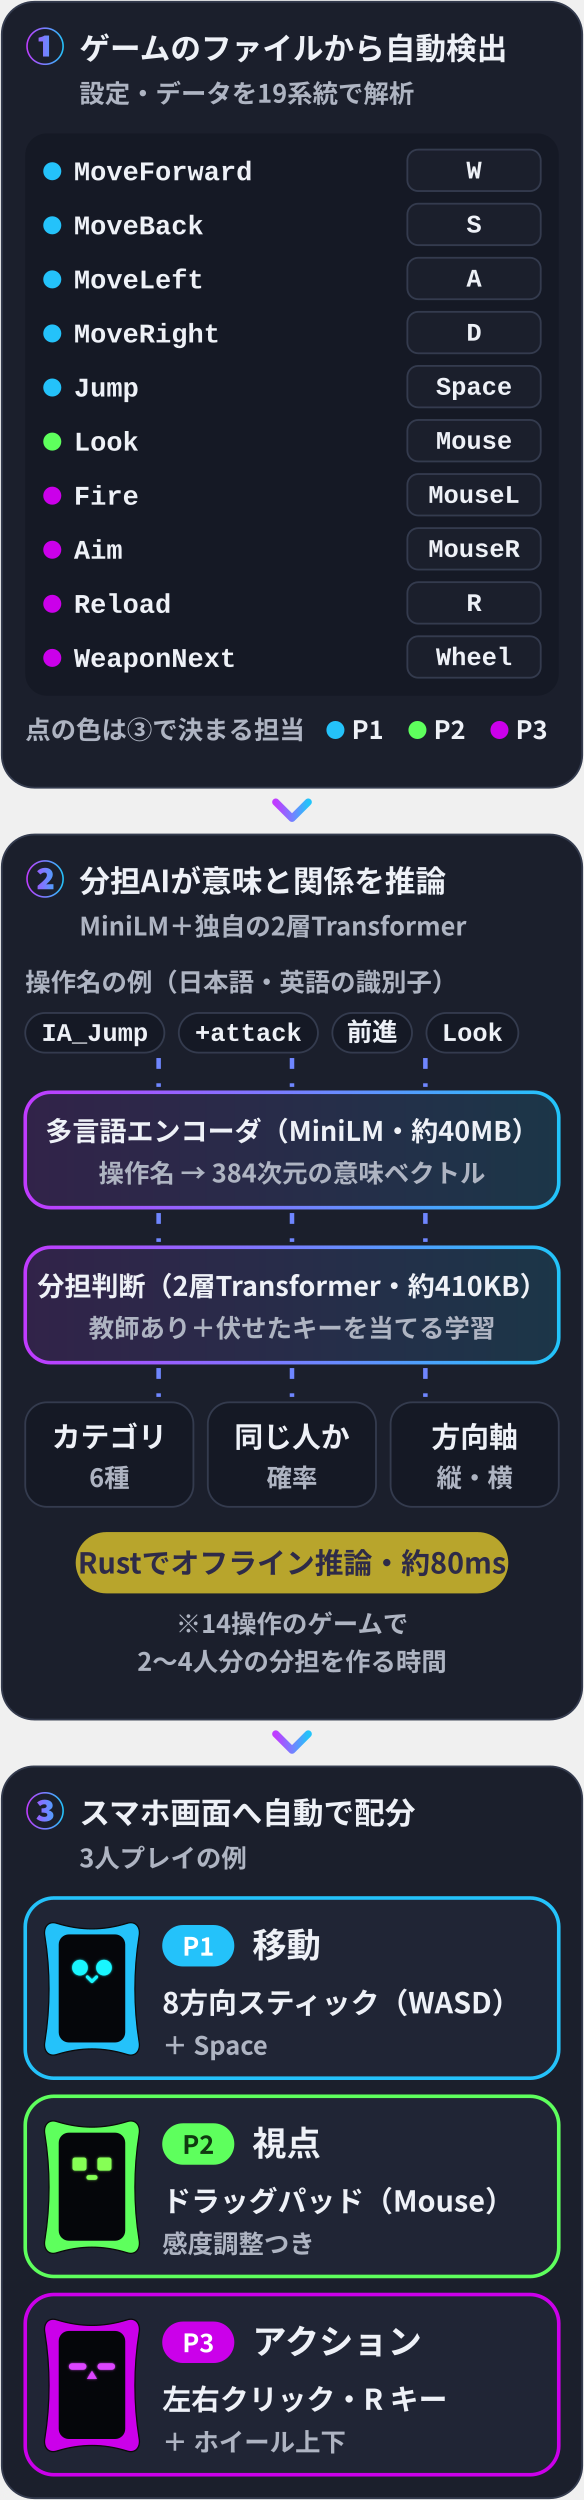
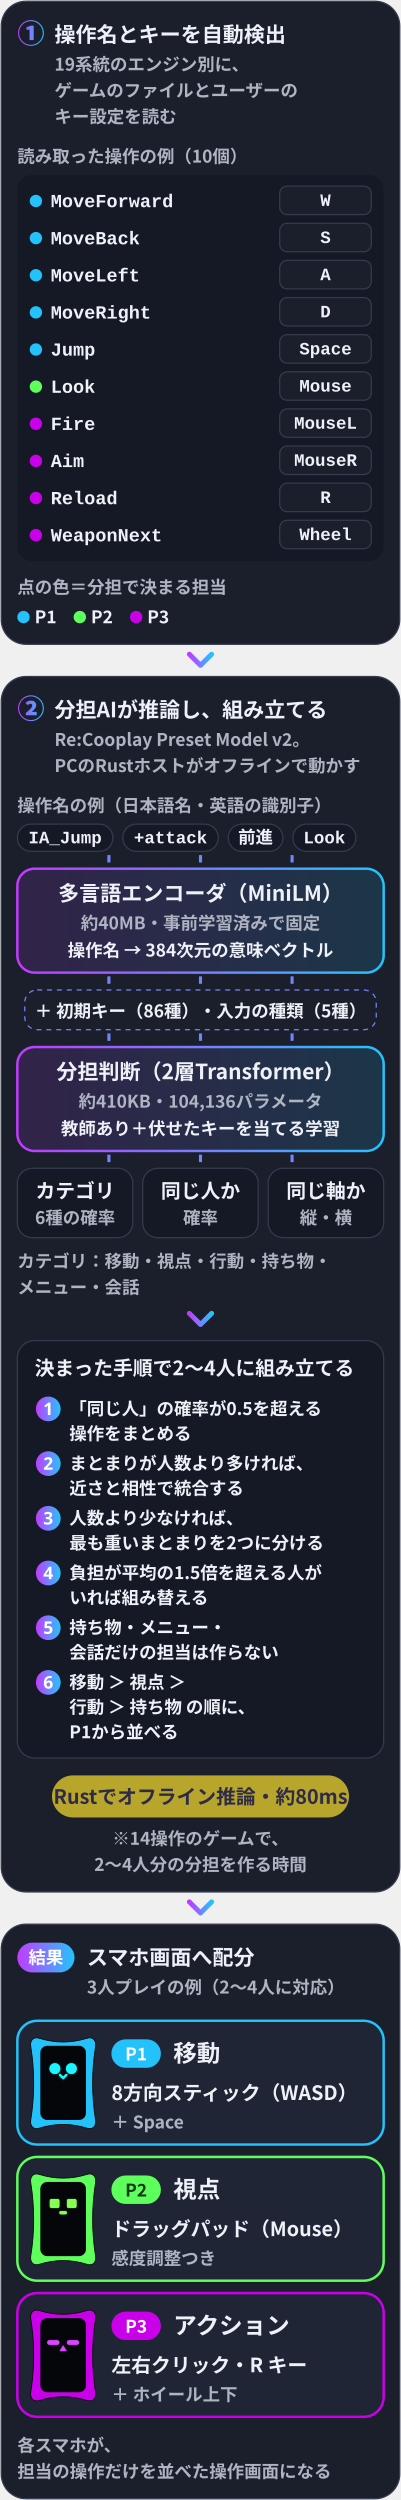
- <svg xmlns="http://www.w3.org/2000/svg" viewBox="0 0 324 1387" width="324" height="1387" role="img">
+ <svg xmlns="http://www.w3.org/2000/svg" viewBox="0 0 324 2020" width="324" height="2020" role="img">
  <defs>
    <filter id="glow" x="-30%" y="-30%" width="160%" height="160%">
      <feGaussianBlur stdDeviation="1.6" />
    </filter>
    <linearGradient id="brand" x1="0" y1="0" x2="1" y2="0">
      <stop offset="0" stop-color="#C03BFF" />
      <stop offset=".55" stop-color="#6F86FF" />
      <stop offset="1" stop-color="#22C4FA" />
    </linearGradient>
    <linearGradient id="bg" x1="0" y1="0" x2="1" y2="1">
      <stop offset="0" stop-color="#141827" />
      <stop offset="1" stop-color="#231B35" />
    </linearGradient>
    <style>
.jp{font-family:'Hiragino Sans','Hiragino Kaku Gothic ProN','Yu Gothic UI','Yu Gothic','Meiryo','Noto Sans JP','Noto Sans CJK JP',sans-serif}
.disp{font-family:Impact,Haettenschweiler,'Anton','Arial Narrow Bold','Arial Black',sans-serif}
.gh{font-family:-apple-system,BlinkMacSystemFont,'Segoe UI','Noto Sans',Helvetica,Arial,sans-serif}
.rnd{font-family:RcRounded,'Hiragino Maru Gothic ProN','Yu Gothic UI','Noto Sans JP',sans-serif}
.hand{font-family:RcHand,'Hiragino Maru Gothic ProN','Yu Gothic UI','Noto Sans JP',sans-serif}
.mono{font-family:ui-monospace,SFMono-Regular,'Cascadia Mono',Consolas,'Liberation Mono',monospace}

@keyframes bob{0%,100%{transform:translateY(0)}50%{transform:translateY(-5px)}}
@keyframes blink{0%,90%,100%{transform:scaleY(1)}94%{transform:scaleY(.12)}}
@keyframes flow{to{stroke-dashoffset:-28}}
@keyframes pulse{0%,100%{opacity:.55}50%{opacity:1}}
.bob{animation:bob 2.6s ease-in-out infinite}
.eyes{transform-box:fill-box;transform-origin:center;animation:blink 4.8s infinite}
.flow{stroke-dasharray:6 8;animation:flow 1.1s linear infinite}
.pulse{animation:pulse 2.4s ease-in-out infinite}
@media (prefers-reduced-motion:reduce){.bob,.eyes,.flow,.pulse{animation:none}}
</style>
  </defs>
-   <rect x="1" y="1" width="322" height="436" rx="18" fill="#1B1F2C" stroke="#343B4E" />
-   <path d="M25 36.09Q22.85 36.09 20.95 35.28Q19.06 34.47 17.62 33.03Q16.18 31.58 15.36 29.69Q14.55 27.79 14.55 25.64Q14.55 23.49 15.36 21.59Q16.17 19.7 17.61 18.26Q19.06 16.82 20.95 16Q22.85 15.19 25 15.19Q27.15 15.19 29.05 16Q30.94 16.81 32.38 18.25Q33.82 19.7 34.64 21.59Q35.45 23.49 35.45 25.64Q35.45 27.82 34.64 29.71Q33.82 31.6 32.37 33.04Q30.92 34.48 29.04 35.29Q27.15 36.09 25 36.09ZM25 35.21Q26.99 35.21 28.72 34.46Q30.46 33.71 31.77 32.41Q33.07 31.1 33.82 29.36Q34.57 27.63 34.57 25.64Q34.57 23.65 33.82 21.92Q33.07 20.18 31.77 18.88Q30.46 17.57 28.72 16.82Q26.99 16.07 25 16.07Q22.99 16.07 21.26 16.82Q19.53 17.57 18.22 18.89Q16.91 20.21 16.17 21.94Q15.43 23.67 15.43 25.64Q15.43 27.62 16.18 29.36Q16.93 31.1 18.23 32.41Q19.54 33.71 21.28 34.46Q23.01 35.21 25 35.21ZM23.86 31.36V23H21.41V20.91Q22.47 20.69 23.24 20.41Q24.01 20.14 24.71 19.72H27.22V31.36Z" fill="url(#brand)" />
-   <text x="44" y="33" class="jp" font-size="17" font-weight="900" fill="#EEF1F7" text-anchor="start">ゲームのファイルから自動検出</text>
-   <text x="44" y="57" class="jp" font-size="14.1" font-weight="700" fill="#AEB4C2" text-anchor="start">設定・データを19系統で解析</text>
-   <rect x="14" y="74" width="296" height="312" rx="12" fill="#151925" />
-   <circle cx="29.0" cy="95" r="5" fill="#24C2FA" />
-   <text x="41.0" y="100" class="mono" font-size="15" font-weight="600" fill="#EEF1F7" text-anchor="start">MoveForward</text>
-   <rect x="226.0" y="83" width="74" height="23" rx="6" fill="#1B1F2C" stroke="#343B4E" />
-   <text x="263.0" y="99" class="mono" font-size="14.1" font-weight="700" fill="#EEF1F7" text-anchor="middle">W</text>
-   <circle cx="29.0" cy="125" r="5" fill="#24C2FA" />
-   <text x="41.0" y="130" class="mono" font-size="15" font-weight="600" fill="#EEF1F7" text-anchor="start">MoveBack</text>
-   <rect x="226.0" y="113" width="74" height="23" rx="6" fill="#1B1F2C" stroke="#343B4E" />
-   <text x="263.0" y="129" class="mono" font-size="14.1" font-weight="700" fill="#EEF1F7" text-anchor="middle">S</text>
-   <circle cx="29.0" cy="155" r="5" fill="#24C2FA" />
-   <text x="41.0" y="160" class="mono" font-size="15" font-weight="600" fill="#EEF1F7" text-anchor="start">MoveLeft</text>
-   <rect x="226.0" y="143" width="74" height="23" rx="6" fill="#1B1F2C" stroke="#343B4E" />
-   <text x="263.0" y="159" class="mono" font-size="14.1" font-weight="700" fill="#EEF1F7" text-anchor="middle">A</text>
-   <circle cx="29.0" cy="185" r="5" fill="#24C2FA" />
-   <text x="41.0" y="190" class="mono" font-size="15" font-weight="600" fill="#EEF1F7" text-anchor="start">MoveRight</text>
-   <rect x="226.0" y="173" width="74" height="23" rx="6" fill="#1B1F2C" stroke="#343B4E" />
-   <text x="263.0" y="189" class="mono" font-size="14.1" font-weight="700" fill="#EEF1F7" text-anchor="middle">D</text>
-   <circle cx="29.0" cy="215" r="5" fill="#24C2FA" />
-   <text x="41.0" y="220" class="mono" font-size="15" font-weight="600" fill="#EEF1F7" text-anchor="start">Jump</text>
-   <rect x="226.0" y="203" width="74" height="23" rx="6" fill="#1B1F2C" stroke="#343B4E" />
-   <text x="263.0" y="219" class="mono" font-size="14.1" font-weight="700" fill="#EEF1F7" text-anchor="middle">Space</text>
-   <circle cx="29.0" cy="245" r="5" fill="#5EFF5D" />
-   <text x="41.0" y="250" class="mono" font-size="15" font-weight="600" fill="#EEF1F7" text-anchor="start">Look</text>
-   <rect x="226.0" y="233" width="74" height="23" rx="6" fill="#1B1F2C" stroke="#343B4E" />
-   <text x="263.0" y="249" class="mono" font-size="14.1" font-weight="700" fill="#EEF1F7" text-anchor="middle">Mouse</text>
-   <circle cx="29.0" cy="275" r="5" fill="#CB00EA" />
-   <text x="41.0" y="280" class="mono" font-size="15" font-weight="600" fill="#EEF1F7" text-anchor="start">Fire</text>
-   <rect x="226.0" y="263" width="74" height="23" rx="6" fill="#1B1F2C" stroke="#343B4E" />
-   <text x="263.0" y="279" class="mono" font-size="14.1" font-weight="700" fill="#EEF1F7" text-anchor="middle">MouseL</text>
-   <circle cx="29.0" cy="305" r="5" fill="#CB00EA" />
-   <text x="41.0" y="310" class="mono" font-size="15" font-weight="600" fill="#EEF1F7" text-anchor="start">Aim</text>
-   <rect x="226.0" y="293" width="74" height="23" rx="6" fill="#1B1F2C" stroke="#343B4E" />
-   <text x="263.0" y="309" class="mono" font-size="14.1" font-weight="700" fill="#EEF1F7" text-anchor="middle">MouseR</text>
-   <circle cx="29.0" cy="335" r="5" fill="#CB00EA" />
-   <text x="41.0" y="340" class="mono" font-size="15" font-weight="600" fill="#EEF1F7" text-anchor="start">Reload</text>
-   <rect x="226.0" y="323" width="74" height="23" rx="6" fill="#1B1F2C" stroke="#343B4E" />
-   <text x="263.0" y="339" class="mono" font-size="14.1" font-weight="700" fill="#EEF1F7" text-anchor="middle">R</text>
-   <circle cx="29.0" cy="365" r="5" fill="#CB00EA" />
-   <text x="41.0" y="370" class="mono" font-size="15" font-weight="600" fill="#EEF1F7" text-anchor="start">WeaponNext</text>
-   <rect x="226.0" y="353" width="74" height="23" rx="6" fill="#1B1F2C" stroke="#343B4E" />
-   <text x="263.0" y="369" class="mono" font-size="14.1" font-weight="700" fill="#EEF1F7" text-anchor="middle">Wheel</text>
-   <text x="14" y="410" class="jp" font-size="14.1" font-weight="700" fill="#AEB4C2" text-anchor="start">点の色は③で決まる担当</text>
-   <circle cx="186.1" cy="405" r="5" fill="#24C2FA" />
-   <text x="195.1" y="410" class="jp" font-size="14.1" font-weight="800" fill="#EEF1F7" text-anchor="start">P1</text>
-   <circle cx="231.6" cy="405" r="5" fill="#5EFF5D" />
-   <text x="240.584" y="410" class="jp" font-size="14.1" font-weight="800" fill="#EEF1F7" text-anchor="start">P2</text>
-   <circle cx="277.1" cy="405" r="5" fill="#CB00EA" />
-   <text x="286.068" y="410" class="jp" font-size="14.1" font-weight="800" fill="#EEF1F7" text-anchor="start">P3</text>
-   <path d="M153.0 445l9 9 9-9" fill="none" stroke="url(#brand)" stroke-width="4" stroke-linecap="round" stroke-linejoin="round" />
-   <rect x="1" y="463" width="322" height="491" rx="18" fill="#1B1F2C" stroke="#343B4E" />
-   <path d="M25 498.09Q22.85 498.09 20.95 497.28Q19.06 496.47 17.62 495.03Q16.18 493.58 15.36 491.69Q14.55 489.79 14.55 487.64Q14.55 485.49 15.36 483.59Q16.17 481.7 17.61 480.26Q19.06 478.82 20.95 478Q22.85 477.19 25 477.19Q27.15 477.19 29.05 478Q30.94 478.81 32.38 480.25Q33.82 481.7 34.64 483.59Q35.45 485.49 35.45 487.64Q35.45 489.82 34.64 491.71Q33.82 493.6 32.37 495.04Q30.92 496.48 29.04 497.29Q27.15 498.09 25 498.09ZM25 497.21Q26.99 497.21 28.72 496.46Q30.46 495.71 31.77 494.4Q33.07 493.1 33.82 491.36Q34.57 489.63 34.57 487.64Q34.57 485.65 33.82 483.92Q33.07 482.18 31.77 480.88Q30.46 479.57 28.72 478.82Q26.99 478.07 25 478.07Q22.99 478.07 21.26 478.82Q19.53 479.57 18.22 480.89Q16.91 482.21 16.17 483.94Q15.43 485.67 15.43 487.64Q15.43 489.62 16.18 491.36Q16.93 493.1 18.23 494.4Q19.54 495.71 21.28 496.46Q23.01 497.21 25 497.21ZM20.86 493.36V491.45Q22.36 490.24 23.53 489.18Q24.69 488.12 25.36 487.22Q26.03 486.32 26.03 485.55Q26.03 484.78 25.66 484.43Q25.29 484.08 24.6 484.08Q23.92 484.08 23.38 484.43Q22.84 484.78 22.38 485.15L20.58 483.35Q21.55 482.38 22.65 481.92Q23.75 481.46 25.01 481.46Q26.94 481.46 28.1 482.5Q29.27 483.55 29.27 485.22Q29.27 486.19 28.71 487.18Q28.15 488.17 27.31 489.06Q26.47 489.95 25.64 490.68Q26.12 490.63 26.74 490.6Q27.35 490.57 27.79 490.57H29.66V493.36Z" fill="url(#brand)" />
-   <text x="44" y="495" class="jp" font-size="17" font-weight="900" fill="#EEF1F7" text-anchor="start">分担AIが意味と関係を推論</text>
-   <text x="44" y="519" class="jp" font-size="14.1" font-weight="700" fill="#AEB4C2" text-anchor="start">MiniLM＋独自の2層Transformer</text>
-   <text x="14" y="550" class="jp" font-size="14.1" font-weight="700" fill="#AEB4C2" text-anchor="start">操作名の例（日本語・英語の識別子）</text>
-   <rect x="14" y="562" width="77.2" height="22" rx="11" fill="#151925" stroke="#343B4E" />
-   <text x="52.597" y="577.5" class="mono" font-size="14.1" font-weight="700" fill="#EEF1F7" text-anchor="middle">IA_Jump</text>
-   <rect x="99.194" y="562" width="77.2" height="22" rx="11" fill="#151925" stroke="#343B4E" />
-   <text x="137.791" y="577.5" class="mono" font-size="14.1" font-weight="700" fill="#EEF1F7" text-anchor="middle">+attack</text>
-   <rect x="184.388" y="562" width="44.2" height="22" rx="11" fill="#151925" stroke="#343B4E" />
-   <text x="206.488" y="577.5" class="mono" font-size="14.1" font-weight="700" fill="#EEF1F7" text-anchor="middle">前進</text>
-   <rect x="236.588" y="562" width="51.0" height="22" rx="11" fill="#151925" stroke="#343B4E" />
-   <text x="262.072" y="577.5" class="mono" font-size="14.1" font-weight="700" fill="#EEF1F7" text-anchor="middle">Look</text>
-   <path d="M88.0 587V603" stroke="#6F86FF" stroke-width="2.5" class="flow" style="animation-delay:0.00s" />
-   <path d="M162.0 587V603" stroke="#6F86FF" stroke-width="2.5" class="flow" style="animation-delay:0.15s" />
-   <path d="M236.0 587V603" stroke="#6F86FF" stroke-width="2.5" class="flow" style="animation-delay:0.30s" />
-   <rect x="14" y="606" width="296" height="64" rx="14" fill="url(#brand)" opacity=".14" />
-   <rect x="14" y="606" width="296" height="64" rx="14" fill="none" stroke="url(#brand)" stroke-width="2" />
-   <text x="162.0" y="633" class="jp" font-size="15" font-weight="900" fill="#EEF1F7" text-anchor="middle" textLength="245" lengthAdjust="spacingAndGlyphs">多言語エンコーダ（MiniLM・約40MB）</text>
-   <text x="162.0" y="656" class="jp" font-size="14.1" font-weight="700" fill="#AEB4C2" text-anchor="middle">操作名 → 384次元の意味ベクトル</text>
-   <path d="M88.0 673V689" stroke="#6F86FF" stroke-width="2.5" class="flow" style="animation-delay:0.00s" />
-   <path d="M162.0 673V689" stroke="#6F86FF" stroke-width="2.5" class="flow" style="animation-delay:0.15s" />
-   <path d="M236.0 673V689" stroke="#6F86FF" stroke-width="2.5" class="flow" style="animation-delay:0.30s" />
-   <rect x="14" y="692" width="296" height="64" rx="14" fill="url(#brand)" opacity=".14" />
-   <rect x="14" y="692" width="296" height="64" rx="14" fill="none" stroke="url(#brand)" stroke-width="2" />
-   <text x="162.0" y="719" class="jp" font-size="15" font-weight="900" fill="#EEF1F7" text-anchor="middle" textLength="259" lengthAdjust="spacingAndGlyphs">分担判断（2層Transformer・約410KB）</text>
-   <text x="162.0" y="742" class="jp" font-size="14.1" font-weight="700" fill="#AEB4C2" text-anchor="middle">教師あり＋伏せたキーを当てる学習</text>
-   <path d="M88.0 759V775" stroke="#6F86FF" stroke-width="2.5" class="flow" style="animation-delay:0.00s" />
-   <path d="M162.0 759V775" stroke="#6F86FF" stroke-width="2.5" class="flow" style="animation-delay:0.15s" />
-   <path d="M236.0 759V775" stroke="#6F86FF" stroke-width="2.5" class="flow" style="animation-delay:0.30s" />
-   <rect x="14.0" y="778" width="93.3" height="58" rx="12" fill="#151925" stroke="#343B4E" />
-   <text x="60.667" y="803" class="jp" font-size="16" font-weight="800" fill="#EEF1F7" text-anchor="middle">カテゴリ</text>
-   <text x="60.667" y="825" class="jp" font-size="14.1" font-weight="700" fill="#AEB4C2" text-anchor="middle">6種</text>
-   <rect x="115.3" y="778" width="93.3" height="58" rx="12" fill="#151925" stroke="#343B4E" />
-   <text x="162.0" y="803" class="jp" font-size="16" font-weight="800" fill="#EEF1F7" text-anchor="middle">同じ人か</text>
-   <text x="162.0" y="825" class="jp" font-size="14.1" font-weight="700" fill="#AEB4C2" text-anchor="middle">確率</text>
-   <rect x="216.7" y="778" width="93.3" height="58" rx="12" fill="#151925" stroke="#343B4E" />
-   <text x="263.333" y="803" class="jp" font-size="16" font-weight="800" fill="#EEF1F7" text-anchor="middle">方向軸</text>
-   <text x="263.333" y="825" class="jp" font-size="14.1" font-weight="700" fill="#AEB4C2" text-anchor="middle">縦・横</text>
-   <rect x="42.0" y="850" width="240" height="34" rx="17" fill="#C9B42C" opacity=".9" />
-   <text x="162.0" y="873" class="jp" font-size="16" font-weight="900" fill="#2E2B48" text-anchor="middle" textLength="199" lengthAdjust="spacingAndGlyphs">Rustでオフライン推論・約80ms</text>
-   <text x="162.0" y="906" class="jp" font-size="14.1" font-weight="600" fill="#AEB4C2" text-anchor="middle">※14操作のゲームで</text>
-   <text x="162.0" y="927" class="jp" font-size="14.1" font-weight="600" fill="#AEB4C2" text-anchor="middle">2〜4人分の分担を作る時間</text>
-   <path d="M153.0 962l9 9 9-9" fill="none" stroke="url(#brand)" stroke-width="4" stroke-linecap="round" stroke-linejoin="round" />
-   <rect x="1" y="980" width="322" height="406" rx="18" fill="#1B1F2C" stroke="#343B4E" />
-   <path d="M25 1015.09Q22.84 1015.09 20.95 1014.28Q19.06 1013.46 17.62 1012.02Q16.18 1010.58 15.36 1008.69Q14.55 1006.8 14.55 1004.64Q14.55 1002.48 15.36 1000.59Q16.18 998.7 17.62 997.26Q19.06 995.82 20.95 995Q22.84 994.19 25 994.19Q27.16 994.19 29.05 995Q30.94 995.82 32.38 997.26Q33.82 998.7 34.64 1000.59Q35.45 1002.48 35.45 1004.64Q35.45 1006.82 34.64 1008.71Q33.82 1010.6 32.37 1012.04Q30.92 1013.48 29.04 1014.29Q27.16 1015.09 25 1015.09ZM25 1014.21Q26.98 1014.21 28.72 1013.46Q30.46 1012.71 31.77 1011.4Q33.07 1010.1 33.82 1008.36Q34.57 1006.62 34.57 1004.64Q34.57 1002.66 33.82 1000.92Q33.07 999.18 31.77 997.88Q30.46 996.57 28.72 995.82Q26.98 995.07 25 995.07Q23 995.07 21.26 995.82Q19.52 996.57 18.21 997.89Q16.9 999.21 16.17 1000.94Q15.43 1002.68 15.43 1004.64Q15.43 1006.62 16.18 1008.36Q16.93 1010.1 18.23 1011.4Q19.54 1012.71 21.28 1013.46Q23.02 1014.21 25 1014.21ZM24.69 1010.62Q23.33 1010.62 22.12 1010.19Q20.91 1009.77 20.2 1008.95L21.72 1006.86Q22.29 1007.35 23.03 1007.68Q23.77 1008.01 24.63 1008.01Q25.33 1008.01 25.79 1007.72Q26.25 1007.43 26.25 1006.93Q26.25 1006.51 26.01 1006.22Q25.77 1005.94 25.08 1005.78Q24.38 1005.63 23.04 1005.63V1003.3Q24.65 1003.3 25.26 1002.97Q25.88 1002.64 25.88 1002.04Q25.88 1001.54 25.55 1001.27Q25.22 1001.01 24.54 1001.01Q23.92 1001.01 23.36 1001.26Q22.8 1001.52 22.21 1002.02L20.56 1000Q21.46 999.25 22.47 998.85Q23.48 998.46 24.63 998.46Q26.72 998.46 27.97 999.33Q29.22 1000.2 29.22 1001.82Q29.22 1002.64 28.71 1003.25Q28.19 1003.87 27.16 1004.31V1004.38Q28.26 1004.68 28.95 1005.39Q29.64 1006.09 29.64 1007.19Q29.64 1008.29 28.96 1009.06Q28.28 1009.83 27.16 1010.23Q26.03 1010.62 24.69 1010.62Z" fill="url(#brand)" />
-   <text x="44" y="1012" class="jp" font-size="17" font-weight="900" fill="#EEF1F7" text-anchor="start">スマホ画面へ自動で配分</text>
-   <text x="44" y="1036" class="jp" font-size="14.1" font-weight="700" fill="#AEB4C2" text-anchor="start">3人プレイの例</text>
-   <rect x="14" y="1053" width="296" height="100" rx="16" fill="#202535" stroke="#24C2FA" stroke-width="2" />
-   <g transform="translate(25.4 1065.0) scale(0.5125)">
+   <rect x="1" y="1" width="322" height="519.6" rx="20" fill="#1B1F2C" stroke="#343B4E" />
+   <path d="M25 37.09Q22.85 37.09 20.95 36.28Q19.06 35.47 17.62 34.03Q16.18 32.58 15.36 30.69Q14.55 28.79 14.55 26.64Q14.55 24.49 15.36 22.59Q16.17 20.7 17.61 19.26Q19.06 17.82 20.95 17Q22.85 16.19 25 16.19Q27.15 16.19 29.05 17Q30.94 17.81 32.38 19.25Q33.82 20.7 34.64 22.59Q35.45 24.49 35.45 26.64Q35.45 28.82 34.64 30.71Q33.82 32.6 32.37 34.04Q30.92 35.48 29.04 36.29Q27.15 37.09 25 37.09ZM25 36.21Q26.99 36.21 28.72 35.46Q30.46 34.71 31.77 33.41Q33.07 32.1 33.82 30.36Q34.57 28.63 34.57 26.64Q34.57 24.65 33.82 22.92Q33.07 21.18 31.77 19.88Q30.46 18.57 28.72 17.82Q26.99 17.07 25 17.07Q22.99 17.07 21.26 17.82Q19.53 18.57 18.22 19.89Q16.91 21.21 16.17 22.94Q15.43 24.67 15.43 26.64Q15.43 28.62 16.18 30.36Q16.93 32.1 18.23 33.41Q19.54 34.71 21.28 35.46Q23.01 36.21 25 36.21ZM23.86 32.36V24H21.41V21.91Q22.47 21.69 23.24 21.41Q24.01 21.14 24.71 20.72H27.22V32.36Z" fill="url(#brand)" />
+   <text x="44" y="34" class="jp" font-size="17" font-weight="900" fill="#EEF1F7" text-anchor="start">操作名とキーを自動検出</text>
+   <text x="44" y="57.1" class="jp" font-size="14.1" font-weight="700" fill="#AEB4C2" text-anchor="start">19系統のエンジン別に、</text>
+   <text x="44" y="78.2" class="jp" font-size="14.1" font-weight="700" fill="#AEB4C2" text-anchor="start">ゲームのファイルとユーザーの</text>
+   <text x="44" y="99.3" class="jp" font-size="14.1" font-weight="700" fill="#AEB4C2" text-anchor="start">キー設定を読む</text>
+   <text x="14" y="131.4" class="jp" font-size="14.1" font-weight="700" fill="#AEB4C2" text-anchor="start">読み取った操作の例（10個）</text>
+   <rect x="14" y="141.4" width="296" height="312" rx="12" fill="#151925" />
+   <circle cx="29.0" cy="162.4" r="5" fill="#24C2FA" />
+   <text x="41.0" y="167.4" class="mono" font-size="15" font-weight="600" fill="#EEF1F7" text-anchor="start">MoveForward</text>
+   <rect x="226.0" y="150.4" width="74" height="23" rx="6" fill="#1B1F2C" stroke="#343B4E" />
+   <text x="263.0" y="166.4" class="mono" font-size="14.1" font-weight="700" fill="#EEF1F7" text-anchor="middle">W</text>
+   <circle cx="29.0" cy="192.4" r="5" fill="#24C2FA" />
+   <text x="41.0" y="197.4" class="mono" font-size="15" font-weight="600" fill="#EEF1F7" text-anchor="start">MoveBack</text>
+   <rect x="226.0" y="180.4" width="74" height="23" rx="6" fill="#1B1F2C" stroke="#343B4E" />
+   <text x="263.0" y="196.4" class="mono" font-size="14.1" font-weight="700" fill="#EEF1F7" text-anchor="middle">S</text>
+   <circle cx="29.0" cy="222.4" r="5" fill="#24C2FA" />
+   <text x="41.0" y="227.4" class="mono" font-size="15" font-weight="600" fill="#EEF1F7" text-anchor="start">MoveLeft</text>
+   <rect x="226.0" y="210.4" width="74" height="23" rx="6" fill="#1B1F2C" stroke="#343B4E" />
+   <text x="263.0" y="226.4" class="mono" font-size="14.1" font-weight="700" fill="#EEF1F7" text-anchor="middle">A</text>
+   <circle cx="29.0" cy="252.4" r="5" fill="#24C2FA" />
+   <text x="41.0" y="257.4" class="mono" font-size="15" font-weight="600" fill="#EEF1F7" text-anchor="start">MoveRight</text>
+   <rect x="226.0" y="240.4" width="74" height="23" rx="6" fill="#1B1F2C" stroke="#343B4E" />
+   <text x="263.0" y="256.4" class="mono" font-size="14.1" font-weight="700" fill="#EEF1F7" text-anchor="middle">D</text>
+   <circle cx="29.0" cy="282.4" r="5" fill="#24C2FA" />
+   <text x="41.0" y="287.4" class="mono" font-size="15" font-weight="600" fill="#EEF1F7" text-anchor="start">Jump</text>
+   <rect x="226.0" y="270.4" width="74" height="23" rx="6" fill="#1B1F2C" stroke="#343B4E" />
+   <text x="263.0" y="286.4" class="mono" font-size="14.1" font-weight="700" fill="#EEF1F7" text-anchor="middle">Space</text>
+   <circle cx="29.0" cy="312.4" r="5" fill="#5EFF5D" />
+   <text x="41.0" y="317.4" class="mono" font-size="15" font-weight="600" fill="#EEF1F7" text-anchor="start">Look</text>
+   <rect x="226.0" y="300.4" width="74" height="23" rx="6" fill="#1B1F2C" stroke="#343B4E" />
+   <text x="263.0" y="316.4" class="mono" font-size="14.1" font-weight="700" fill="#EEF1F7" text-anchor="middle">Mouse</text>
+   <circle cx="29.0" cy="342.4" r="5" fill="#CB00EA" />
+   <text x="41.0" y="347.4" class="mono" font-size="15" font-weight="600" fill="#EEF1F7" text-anchor="start">Fire</text>
+   <rect x="226.0" y="330.4" width="74" height="23" rx="6" fill="#1B1F2C" stroke="#343B4E" />
+   <text x="263.0" y="346.4" class="mono" font-size="14.1" font-weight="700" fill="#EEF1F7" text-anchor="middle">MouseL</text>
+   <circle cx="29.0" cy="372.4" r="5" fill="#CB00EA" />
+   <text x="41.0" y="377.4" class="mono" font-size="15" font-weight="600" fill="#EEF1F7" text-anchor="start">Aim</text>
+   <rect x="226.0" y="360.4" width="74" height="23" rx="6" fill="#1B1F2C" stroke="#343B4E" />
+   <text x="263.0" y="376.4" class="mono" font-size="14.1" font-weight="700" fill="#EEF1F7" text-anchor="middle">MouseR</text>
+   <circle cx="29.0" cy="402.4" r="5" fill="#CB00EA" />
+   <text x="41.0" y="407.4" class="mono" font-size="15" font-weight="600" fill="#EEF1F7" text-anchor="start">Reload</text>
+   <rect x="226.0" y="390.4" width="74" height="23" rx="6" fill="#1B1F2C" stroke="#343B4E" />
+   <text x="263.0" y="406.4" class="mono" font-size="14.1" font-weight="700" fill="#EEF1F7" text-anchor="middle">R</text>
+   <circle cx="29.0" cy="432.4" r="5" fill="#CB00EA" />
+   <text x="41.0" y="437.4" class="mono" font-size="15" font-weight="600" fill="#EEF1F7" text-anchor="start">WeaponNext</text>
+   <rect x="226.0" y="420.4" width="74" height="23" rx="6" fill="#1B1F2C" stroke="#343B4E" />
+   <text x="263.0" y="436.4" class="mono" font-size="14.1" font-weight="700" fill="#EEF1F7" text-anchor="middle">Wheel</text>
+   <text x="14" y="479.5" class="jp" font-size="14.1" font-weight="700" fill="#AEB4C2" text-anchor="start">点の色＝分担で決まる担当</text>
+   <circle cx="19.0" cy="498.6" r="5" fill="#24C2FA" />
+   <text x="28" y="503.6" class="jp" font-size="14.1" font-weight="800" fill="#EEF1F7" text-anchor="start">P1</text>
+   <circle cx="64.5" cy="498.6" r="5" fill="#5EFF5D" />
+   <text x="73.484" y="503.6" class="jp" font-size="14.1" font-weight="800" fill="#EEF1F7" text-anchor="start">P2</text>
+   <circle cx="110.0" cy="498.6" r="5" fill="#CB00EA" />
+   <text x="118.968" y="503.6" class="jp" font-size="14.1" font-weight="800" fill="#EEF1F7" text-anchor="start">P3</text>
+   <path d="M153.0 528.6l9 9 9-9" fill="none" stroke="url(#brand)" stroke-width="4" stroke-linecap="round" stroke-linejoin="round" />
+   <rect x="1" y="546.6" width="322" height="982.1" rx="20" fill="#1B1F2C" stroke="#343B4E" />
+   <path d="M25 582.69Q22.85 582.69 20.95 581.88Q19.06 581.07 17.62 579.63Q16.18 578.18 15.36 576.29Q14.55 574.39 14.55 572.24Q14.55 570.09 15.36 568.19Q16.17 566.3 17.61 564.86Q19.06 563.42 20.95 562.6Q22.85 561.79 25 561.79Q27.15 561.79 29.05 562.6Q30.94 563.41 32.38 564.85Q33.82 566.3 34.64 568.19Q35.45 570.09 35.45 572.24Q35.45 574.42 34.64 576.31Q33.82 578.2 32.37 579.64Q30.92 581.08 29.04 581.89Q27.15 582.69 25 582.69ZM25 581.81Q26.99 581.81 28.72 581.06Q30.46 580.31 31.77 579.01Q33.07 577.7 33.82 575.96Q34.57 574.23 34.57 572.24Q34.57 570.25 33.82 568.52Q33.07 566.78 31.77 565.48Q30.46 564.17 28.72 563.42Q26.99 562.67 25 562.67Q22.99 562.67 21.26 563.42Q19.53 564.17 18.22 565.49Q16.91 566.81 16.17 568.54Q15.43 570.27 15.43 572.24Q15.43 574.22 16.18 575.96Q16.93 577.7 18.23 579.01Q19.54 580.31 21.28 581.06Q23.01 581.81 25 581.81ZM20.86 577.96V576.05Q22.36 574.84 23.53 573.78Q24.69 572.72 25.36 571.82Q26.03 570.92 26.03 570.15Q26.03 569.38 25.66 569.03Q25.29 568.68 24.6 568.68Q23.92 568.68 23.38 569.03Q22.84 569.38 22.38 569.75L20.58 567.95Q21.55 566.98 22.65 566.52Q23.75 566.06 25.01 566.06Q26.94 566.06 28.1 567.1Q29.27 568.15 29.27 569.82Q29.27 570.79 28.71 571.78Q28.15 572.77 27.31 573.66Q26.47 574.55 25.64 575.28Q26.12 575.23 26.74 575.2Q27.35 575.17 27.79 575.17H29.66V577.96Z" fill="url(#brand)" />
+   <text x="44" y="579.6" class="jp" font-size="17" font-weight="900" fill="#EEF1F7" text-anchor="start">分担AIが推論し、組み立てる</text>
+   <text x="44" y="602.7" class="jp" font-size="14.1" font-weight="700" fill="#AEB4C2" text-anchor="start">Re:Cooplay Preset Model v2。</text>
+   <text x="44" y="623.8" class="jp" font-size="14.1" font-weight="700" fill="#AEB4C2" text-anchor="start">PCのRustホストがオフラインで動かす</text>
+   <text x="14" y="655.9" class="jp" font-size="14.1" font-weight="700" fill="#AEB4C2" text-anchor="start">操作名の例（日本語名・英語の識別子）</text>
+   <rect x="14" y="665.9" width="77.2" height="22" rx="11" fill="#151925" stroke="#343B4E" />
+   <text x="52.597" y="681.4" class="mono" font-size="14.1" font-weight="700" fill="#EEF1F7" text-anchor="middle">IA_Jump</text>
+   <rect x="99.194" y="665.9" width="77.2" height="22" rx="11" fill="#151925" stroke="#343B4E" />
+   <text x="137.791" y="681.4" class="mono" font-size="14.1" font-weight="700" fill="#EEF1F7" text-anchor="middle">+attack</text>
+   <rect x="184.388" y="665.9" width="44.2" height="22" rx="11" fill="#151925" stroke="#343B4E" />
+   <text x="206.488" y="681.4" class="mono" font-size="14.1" font-weight="700" fill="#EEF1F7" text-anchor="middle">前進</text>
+   <rect x="236.588" y="665.9" width="51.0" height="22" rx="11" fill="#151925" stroke="#343B4E" />
+   <text x="262.072" y="681.4" class="mono" font-size="14.1" font-weight="700" fill="#EEF1F7" text-anchor="middle">Look</text>
+   <path d="M88.0 690.9V699.9" stroke="#6F86FF" stroke-width="2.5" class="flow" style="animation-delay:0.00s" />
+   <path d="M162.0 690.9V699.9" stroke="#6F86FF" stroke-width="2.5" class="flow" style="animation-delay:0.15s" />
+   <path d="M236.0 690.9V699.9" stroke="#6F86FF" stroke-width="2.5" class="flow" style="animation-delay:0.30s" />
+   <rect x="14" y="701.9" width="296" height="84" rx="14" fill="url(#brand)" opacity=".14" />
+   <rect x="14" y="701.9" width="296" height="84" rx="14" fill="none" stroke="url(#brand)" stroke-width="2" />
+   <text x="162.0" y="727.9" class="jp" font-size="17" font-weight="900" fill="#EEF1F7" text-anchor="middle">多言語エンコーダ（MiniLM）</text>
+   <text x="162.0" y="750.9" class="jp" font-size="14.1" font-weight="700" fill="#AEB4C2" text-anchor="middle">約40MB・事前学習済みで固定</text>
+   <text x="162.0" y="772.9" class="jp" font-size="14.1" font-weight="700" fill="#EEF1F7" text-anchor="middle">操作名 → 384次元の意味ベクトル</text>
+   <path d="M88.0 788.9V797.9" stroke="#6F86FF" stroke-width="2.5" class="flow" style="animation-delay:0.00s" />
+   <path d="M162.0 788.9V797.9" stroke="#6F86FF" stroke-width="2.5" class="flow" style="animation-delay:0.15s" />
+   <path d="M236.0 788.9V797.9" stroke="#6F86FF" stroke-width="2.5" class="flow" style="animation-delay:0.30s" />
+   <rect x="20" y="799.9" width="284" height="32.1" rx="10" fill="#1B1F2C" stroke="#6F86FF" stroke-dasharray="4 4" />
+   <text x="162.0" y="822" class="jp" font-size="14.1" font-weight="700" fill="#EEF1F7" text-anchor="middle">＋ 初期キー（86種）・入力の種類（5種）</text>
+   <path d="M88.0 835V844" stroke="#6F86FF" stroke-width="2.5" class="flow" style="animation-delay:0.00s" />
+   <path d="M162.0 835V844" stroke="#6F86FF" stroke-width="2.5" class="flow" style="animation-delay:0.15s" />
+   <path d="M236.0 835V844" stroke="#6F86FF" stroke-width="2.5" class="flow" style="animation-delay:0.30s" />
+   <rect x="14" y="846" width="296" height="84" rx="14" fill="url(#brand)" opacity=".14" />
+   <rect x="14" y="846" width="296" height="84" rx="14" fill="none" stroke="url(#brand)" stroke-width="2" />
+   <text x="162.0" y="872" class="jp" font-size="17" font-weight="900" fill="#EEF1F7" text-anchor="middle">分担判断（2層Transformer）</text>
+   <text x="162.0" y="895" class="jp" font-size="14.1" font-weight="700" fill="#AEB4C2" text-anchor="middle">約410KB・104,136パラメータ</text>
+   <text x="162.0" y="917" class="jp" font-size="14.1" font-weight="700" fill="#EEF1F7" text-anchor="middle">教師あり＋伏せたキーを当てる学習</text>
+   <path d="M88.0 933V942" stroke="#6F86FF" stroke-width="2.5" class="flow" style="animation-delay:0.00s" />
+   <path d="M162.0 933V942" stroke="#6F86FF" stroke-width="2.5" class="flow" style="animation-delay:0.15s" />
+   <path d="M236.0 933V942" stroke="#6F86FF" stroke-width="2.5" class="flow" style="animation-delay:0.30s" />
+   <rect x="14.0" y="944" width="93.3" height="56" rx="12" fill="#151925" stroke="#343B4E" />
+   <text x="60.667" y="968" class="jp" font-size="16" font-weight="800" fill="#EEF1F7" text-anchor="middle">カテゴリ</text>
+   <text x="60.667" y="989" class="jp" font-size="14.1" font-weight="700" fill="#AEB4C2" text-anchor="middle">6種の確率</text>
+   <rect x="115.3" y="944" width="93.3" height="56" rx="12" fill="#151925" stroke="#343B4E" />
+   <text x="162.0" y="968" class="jp" font-size="16" font-weight="800" fill="#EEF1F7" text-anchor="middle">同じ人か</text>
+   <text x="162.0" y="989" class="jp" font-size="14.1" font-weight="700" fill="#AEB4C2" text-anchor="middle">確率</text>
+   <rect x="216.7" y="944" width="93.3" height="56" rx="12" fill="#151925" stroke="#343B4E" />
+   <text x="263.333" y="968" class="jp" font-size="16" font-weight="800" fill="#EEF1F7" text-anchor="middle">同じ軸か</text>
+   <text x="263.333" y="989" class="jp" font-size="14.1" font-weight="700" fill="#AEB4C2" text-anchor="middle">縦・横</text>
+   <text x="14" y="1024.1" class="jp" font-size="14.1" font-weight="700" fill="#AEB4C2" text-anchor="start">カテゴリ：移動・視点・行動・持ち物・</text>
+   <text x="14" y="1045.2" class="jp" font-size="14.1" font-weight="700" fill="#AEB4C2" text-anchor="start">メニュー・会話</text>
+   <path d="M153.0 1061.2l9 9 9-9" fill="none" stroke="url(#brand)" stroke-width="4" stroke-linecap="round" stroke-linejoin="round" />
+   <rect x="14" y="1083.2" width="296" height="337.3" rx="14" fill="#151925" stroke="#343B4E" />
+   <text x="28" y="1111.2" class="jp" font-size="16" font-weight="900" fill="#EEF1F7" text-anchor="start">決まった手順で2〜4人に組み立てる</text>
+   <circle cx="39" cy="1138.4" r="10" fill="url(#brand)" />
+   <text x="39" y="1143.365" class="gh" font-size="14.1" font-weight="800" fill="#FFFFFF" text-anchor="middle">1</text>
+   <text x="56" y="1143.3" class="jp" font-size="14.1" font-weight="700" fill="#EEF1F7" text-anchor="start">「同じ人」の確率が0.5を超える</text>
+   <text x="56" y="1163.4" class="jp" font-size="14.1" font-weight="700" fill="#EEF1F7" text-anchor="start">操作をまとめる</text>
+   <circle cx="39" cy="1182.6" r="10" fill="url(#brand)" />
+   <text x="39" y="1187.565" class="gh" font-size="14.1" font-weight="800" fill="#FFFFFF" text-anchor="middle">2</text>
+   <text x="56" y="1187.5" class="jp" font-size="14.1" font-weight="700" fill="#EEF1F7" text-anchor="start">まとまりが人数より多ければ、</text>
+   <text x="56" y="1207.6" class="jp" font-size="14.1" font-weight="700" fill="#EEF1F7" text-anchor="start">近さと相性で統合する</text>
+   <circle cx="39" cy="1226.8" r="10" fill="url(#brand)" />
+   <text x="39" y="1231.765" class="gh" font-size="14.1" font-weight="800" fill="#FFFFFF" text-anchor="middle">3</text>
+   <text x="56" y="1231.7" class="jp" font-size="14.1" font-weight="700" fill="#EEF1F7" text-anchor="start">人数より少なければ、</text>
+   <text x="56" y="1251.8" class="jp" font-size="14.1" font-weight="700" fill="#EEF1F7" text-anchor="start">最も重いまとまりを2つに分ける</text>
+   <circle cx="39" cy="1271.0" r="10" fill="url(#brand)" />
+   <text x="39" y="1275.965" class="gh" font-size="14.1" font-weight="800" fill="#FFFFFF" text-anchor="middle">4</text>
+   <text x="56" y="1275.9" class="jp" font-size="14.1" font-weight="700" fill="#EEF1F7" text-anchor="start">負担が平均の1.5倍を超える人が</text>
+   <text x="56" y="1296" class="jp" font-size="14.1" font-weight="700" fill="#EEF1F7" text-anchor="start">いれば組み替える</text>
+   <circle cx="39" cy="1315.2" r="10" fill="url(#brand)" />
+   <text x="39" y="1320.165" class="gh" font-size="14.1" font-weight="800" fill="#FFFFFF" text-anchor="middle">5</text>
+   <text x="56" y="1320.1" class="jp" font-size="14.1" font-weight="700" fill="#EEF1F7" text-anchor="start">持ち物・メニュー・</text>
+   <text x="56" y="1340.2" class="jp" font-size="14.1" font-weight="700" fill="#EEF1F7" text-anchor="start">会話だけの担当は作らない</text>
+   <circle cx="39" cy="1359.4" r="10" fill="url(#brand)" />
+   <text x="39" y="1364.365" class="gh" font-size="14.1" font-weight="800" fill="#FFFFFF" text-anchor="middle">6</text>
+   <text x="56" y="1364.3" class="jp" font-size="14.1" font-weight="700" fill="#EEF1F7" text-anchor="start">移動 ＞ 視点 ＞</text>
+   <text x="56" y="1384.4" class="jp" font-size="14.1" font-weight="700" fill="#EEF1F7" text-anchor="start">行動 ＞ 持ち物 の順に、</text>
+   <text x="56" y="1404.5" class="jp" font-size="14.1" font-weight="700" fill="#EEF1F7" text-anchor="start">P1から並べる</text>
+   <rect x="42.0" y="1434.5" width="240" height="34" rx="17" fill="#C9B42C" opacity=".9" />
+   <text x="162.0" y="1457.5" class="jp" font-size="16" font-weight="900" fill="#2E2B48" text-anchor="middle" textLength="199" lengthAdjust="spacingAndGlyphs">Rustでオフライン推論・約80ms</text>
+   <text x="162.0" y="1490.6" class="jp" font-size="14.1" font-weight="600" fill="#AEB4C2" text-anchor="middle">※14操作のゲームで、</text>
+   <text x="162.0" y="1511.7" class="jp" font-size="14.1" font-weight="600" fill="#AEB4C2" text-anchor="middle">2〜4人分の分担を作る時間</text>
+   <path d="M153.0 1536.7l9 9 9-9" fill="none" stroke="url(#brand)" stroke-width="4" stroke-linecap="round" stroke-linejoin="round" />
+   <rect x="1" y="1554.7" width="322" height="464.3" rx="20" fill="#1B1F2C" stroke="#343B4E" />
+   <rect x="14" y="1569.7" width="46.2" height="24" rx="12" fill="url(#brand)" />
+   <text x="37.1" y="1586.7" class="jp" font-size="14.1" font-weight="900" fill="#FFFFFF" text-anchor="middle">結果</text>
+   <text x="70.2" y="1587.7" class="jp" font-size="17" font-weight="900" fill="#EEF1F7" text-anchor="start">スマホ画面へ配分</text>
+   <text x="70.2" y="1610.8" class="jp" font-size="14.1" font-weight="700" fill="#AEB4C2" text-anchor="start">3人プレイの例（2〜4人に対応）</text>
+   <rect x="14" y="1632.8" width="296" height="100" rx="16" fill="#202535" stroke="#24C2FA" stroke-width="2" />
+   <g transform="translate(25.4 1644.8) scale(0.5125)">
    <g class="bob" style="animation-delay:0.00s">
      <path d="M12 4C38 12 62 12 88 4C97 1 103 8 101 18C95 55 95 95 101 132C103 142 97 149 88 146C62 138 38 138 12 146C3 149-3 142-1 132C5 95 5 55-1 18C-3 8 3 1 12 4Z" fill="#24C2FA" stroke="#0A0A0A" stroke-width="1.4" />
      <rect x="14" y="16" width="72" height="117" rx="11" fill="#05060A" />
      <g filter="url(#glow)" aria-hidden="true" transform="translate(0 6)">
        <g class="eyes" style="animation-delay:0.00s">
          <circle cx="37" cy="46" r="8.5" fill="#19F6FF" />
          <circle cx="63" cy="46" r="8.5" fill="#19F6FF" />
        </g>
        <path d="M45 56l5 5 5-5" fill="none" stroke="#19F6FF" stroke-width="3.4" stroke-linecap="round" stroke-linejoin="round" />
      </g>
      <g transform="translate(0 6)">
        <g class="eyes" style="animation-delay:0.00s">
          <circle cx="37" cy="46" r="8.5" fill="#19F6FF" />
          <circle cx="63" cy="46" r="8.5" fill="#19F6FF" />
        </g>
        <path d="M45 56l5 5 5-5" fill="none" stroke="#19F6FF" stroke-width="3.4" stroke-linecap="round" stroke-linejoin="round" />
      </g>
    </g>
  </g>
-   <rect x="90" y="1068" width="40" height="23" rx="11.5" fill="#24C2FA" />
-   <text x="110.0" y="1085" class="jp" font-size="14.1" font-weight="900" fill="#FFFFFF" text-anchor="middle">P1</text>
-   <text x="140" y="1086" class="jp" font-size="19" font-weight="900" fill="#EEF1F7" text-anchor="start">移動</text>
-   <text x="90" y="1117" class="jp" font-size="16" font-weight="700" fill="#EEF1F7" text-anchor="start">8方向スティック（WASD）</text>
-   <text x="90" y="1140" class="jp" font-size="14.1" font-weight="700" fill="#AEB4C2" text-anchor="start">＋ Space</text>
-   <rect x="14" y="1163" width="296" height="100" rx="16" fill="#202535" stroke="#5EFF5D" stroke-width="2" />
-   <g transform="translate(25.4 1175.0) scale(0.5125)">
+   <rect x="90" y="1647.8" width="40" height="23" rx="11.5" fill="#24C2FA" />
+   <text x="110" y="1664.8" class="jp" font-size="14.1" font-weight="900" fill="#FFFFFF" text-anchor="middle">P1</text>
+   <text x="140" y="1665.8" class="jp" font-size="19" font-weight="900" fill="#EEF1F7" text-anchor="start">移動</text>
+   <text x="90" y="1696.8" class="jp" font-size="16" font-weight="700" fill="#EEF1F7" text-anchor="start">8方向スティック（WASD）</text>
+   <text x="90" y="1719.8" class="jp" font-size="14.1" font-weight="700" fill="#AEB4C2" text-anchor="start">＋ Space</text>
+   <rect x="14" y="1742.8" width="296" height="100" rx="16" fill="#202535" stroke="#5EFF5D" stroke-width="2" />
+   <g transform="translate(25.4 1754.8) scale(0.5125)">
    <g class="bob" style="animation-delay:0.40s">
      <path d="M12 4C38 12 62 12 88 4C97 1 103 8 101 18C95 55 95 95 101 132C103 142 97 149 88 146C62 138 38 138 12 146C3 149-3 142-1 132C5 95 5 55-1 18C-3 8 3 1 12 4Z" fill="#5EFF5D" stroke="#0A0A0A" stroke-width="1.4" />
      <rect x="14" y="16" width="72" height="117" rx="11" fill="#05060A" />
      <g filter="url(#glow)" aria-hidden="true" transform="translate(0 6)">
        <g class="eyes" style="animation-delay:0.68s">
          <rect x="29" y="37" width="15" height="14" rx="2.5" fill="#86FF55" />
          <rect x="56" y="37" width="15" height="14" rx="2.5" fill="#86FF55" />
        </g>
        <rect x="44" y="56" width="12" height="5" rx="2.5" fill="#86FF55" />
      </g>
      <g transform="translate(0 6)">
        <g class="eyes" style="animation-delay:0.68s">
          <rect x="29" y="37" width="15" height="14" rx="2.5" fill="#86FF55" />
          <rect x="56" y="37" width="15" height="14" rx="2.5" fill="#86FF55" />
        </g>
        <rect x="44" y="56" width="12" height="5" rx="2.5" fill="#86FF55" />
      </g>
    </g>
  </g>
-   <rect x="90" y="1178" width="40" height="23" rx="11.5" fill="#5EFF5D" />
-   <text x="110.0" y="1195" class="jp" font-size="14.1" font-weight="900" fill="#103B10" text-anchor="middle">P2</text>
-   <text x="140" y="1196" class="jp" font-size="19" font-weight="900" fill="#EEF1F7" text-anchor="start">視点</text>
-   <text x="90" y="1227" class="jp" font-size="16" font-weight="700" fill="#EEF1F7" text-anchor="start">ドラッグパッド（Mouse）</text>
-   <text x="90" y="1250" class="jp" font-size="14.1" font-weight="700" fill="#AEB4C2" text-anchor="start">感度調整つき</text>
-   <rect x="14" y="1273" width="296" height="100" rx="16" fill="#202535" stroke="#CB00EA" stroke-width="2" />
-   <g transform="translate(25.4 1285.0) scale(0.5125)">
+   <rect x="90" y="1757.8" width="40" height="23" rx="11.5" fill="#5EFF5D" />
+   <text x="110" y="1774.8" class="jp" font-size="14.1" font-weight="900" fill="#103B10" text-anchor="middle">P2</text>
+   <text x="140" y="1775.8" class="jp" font-size="19" font-weight="900" fill="#EEF1F7" text-anchor="start">視点</text>
+   <text x="90" y="1806.8" class="jp" font-size="16" font-weight="700" fill="#EEF1F7" text-anchor="start">ドラッグパッド（Mouse）</text>
+   <text x="90" y="1829.8" class="jp" font-size="14.1" font-weight="700" fill="#AEB4C2" text-anchor="start">感度調整つき</text>
+   <rect x="14" y="1852.8" width="296" height="100" rx="16" fill="#202535" stroke="#CB00EA" stroke-width="2" />
+   <g transform="translate(25.4 1864.8) scale(0.5125)">
    <g class="bob" style="animation-delay:0.80s">
      <path d="M12 4C38 12 62 12 88 4C97 1 103 8 101 18C95 55 95 95 101 132C103 142 97 149 88 146C62 138 38 138 12 146C3 149-3 142-1 132C5 95 5 55-1 18C-3 8 3 1 12 4Z" fill="#CB00EA" stroke="#0A0A0A" stroke-width="1.4" />
      <rect x="14" y="16" width="72" height="117" rx="11" fill="#05060A" />
      <g filter="url(#glow)" aria-hidden="true" transform="translate(0 6)">
        <g class="eyes" style="animation-delay:1.36s">
          <rect x="25" y="45" width="19" height="7" rx="3.5" fill="#DC45FF" />
          <rect x="56" y="45" width="19" height="7" rx="3.5" fill="#DC45FF" />
        </g>
        <path d="M50 53l-5.5 9h11z" fill="#DC45FF" />
      </g>
      <g transform="translate(0 6)">
        <g class="eyes" style="animation-delay:1.36s">
          <rect x="25" y="45" width="19" height="7" rx="3.5" fill="#DC45FF" />
          <rect x="56" y="45" width="19" height="7" rx="3.5" fill="#DC45FF" />
        </g>
        <path d="M50 53l-5.5 9h11z" fill="#DC45FF" />
      </g>
    </g>
  </g>
-   <rect x="90" y="1288" width="40" height="23" rx="11.5" fill="#CB00EA" />
-   <text x="110.0" y="1305" class="jp" font-size="14.1" font-weight="900" fill="#FFFFFF" text-anchor="middle">P3</text>
-   <text x="140" y="1306" class="jp" font-size="19" font-weight="900" fill="#EEF1F7" text-anchor="start">アクション</text>
-   <text x="90" y="1337" class="jp" font-size="16" font-weight="700" fill="#EEF1F7" text-anchor="start">左右クリック・R キー</text>
-   <text x="90" y="1360" class="jp" font-size="14.1" font-weight="700" fill="#AEB4C2" text-anchor="start">＋ ホイール上下</text>
+   <rect x="90" y="1867.8" width="40" height="23" rx="11.5" fill="#CB00EA" />
+   <text x="110" y="1884.8" class="jp" font-size="14.1" font-weight="900" fill="#FFFFFF" text-anchor="middle">P3</text>
+   <text x="140" y="1885.8" class="jp" font-size="19" font-weight="900" fill="#EEF1F7" text-anchor="start">アクション</text>
+   <text x="90" y="1916.8" class="jp" font-size="16" font-weight="700" fill="#EEF1F7" text-anchor="start">左右クリック・R キー</text>
+   <text x="90" y="1939.8" class="jp" font-size="14.1" font-weight="700" fill="#AEB4C2" text-anchor="start">＋ ホイール上下</text>
+   <text x="14" y="1980.9" class="jp" font-size="14.1" font-weight="700" fill="#AEB4C2" text-anchor="start">各スマホが、</text>
+   <text x="14" y="2002" class="jp" font-size="14.1" font-weight="700" fill="#AEB4C2" text-anchor="start">担当の操作だけを並べた操作画面になる</text>
</svg>
